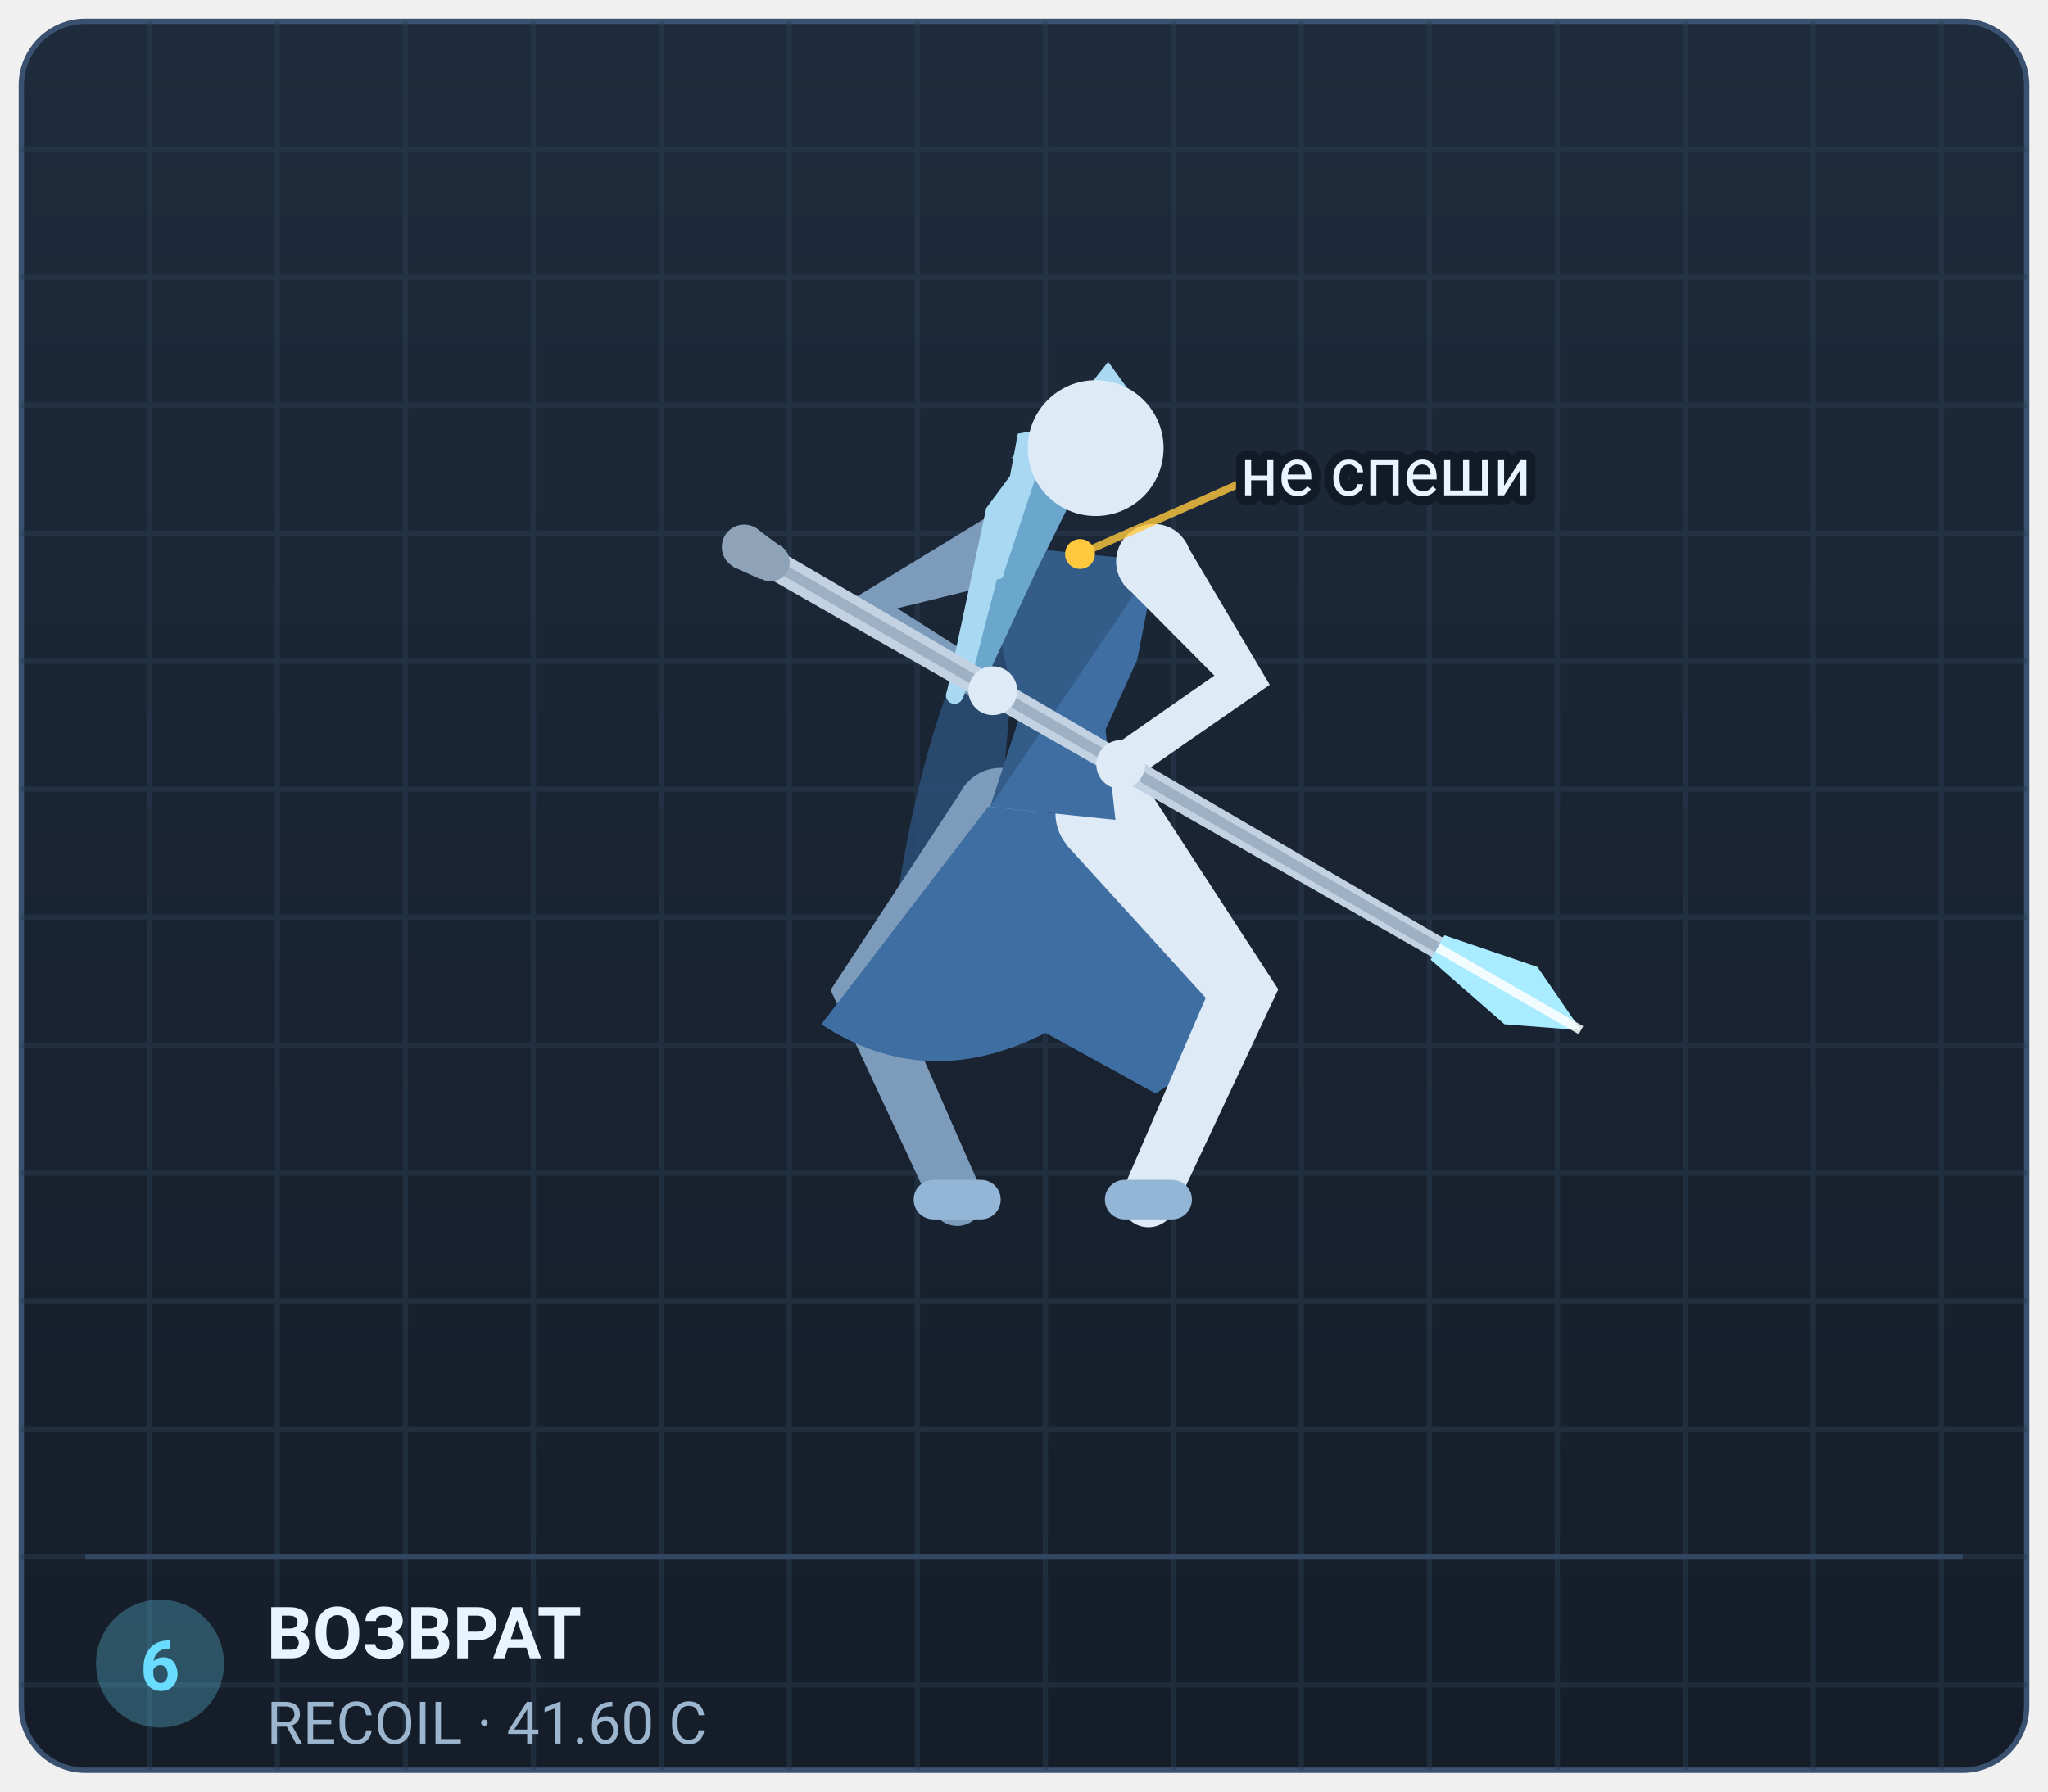
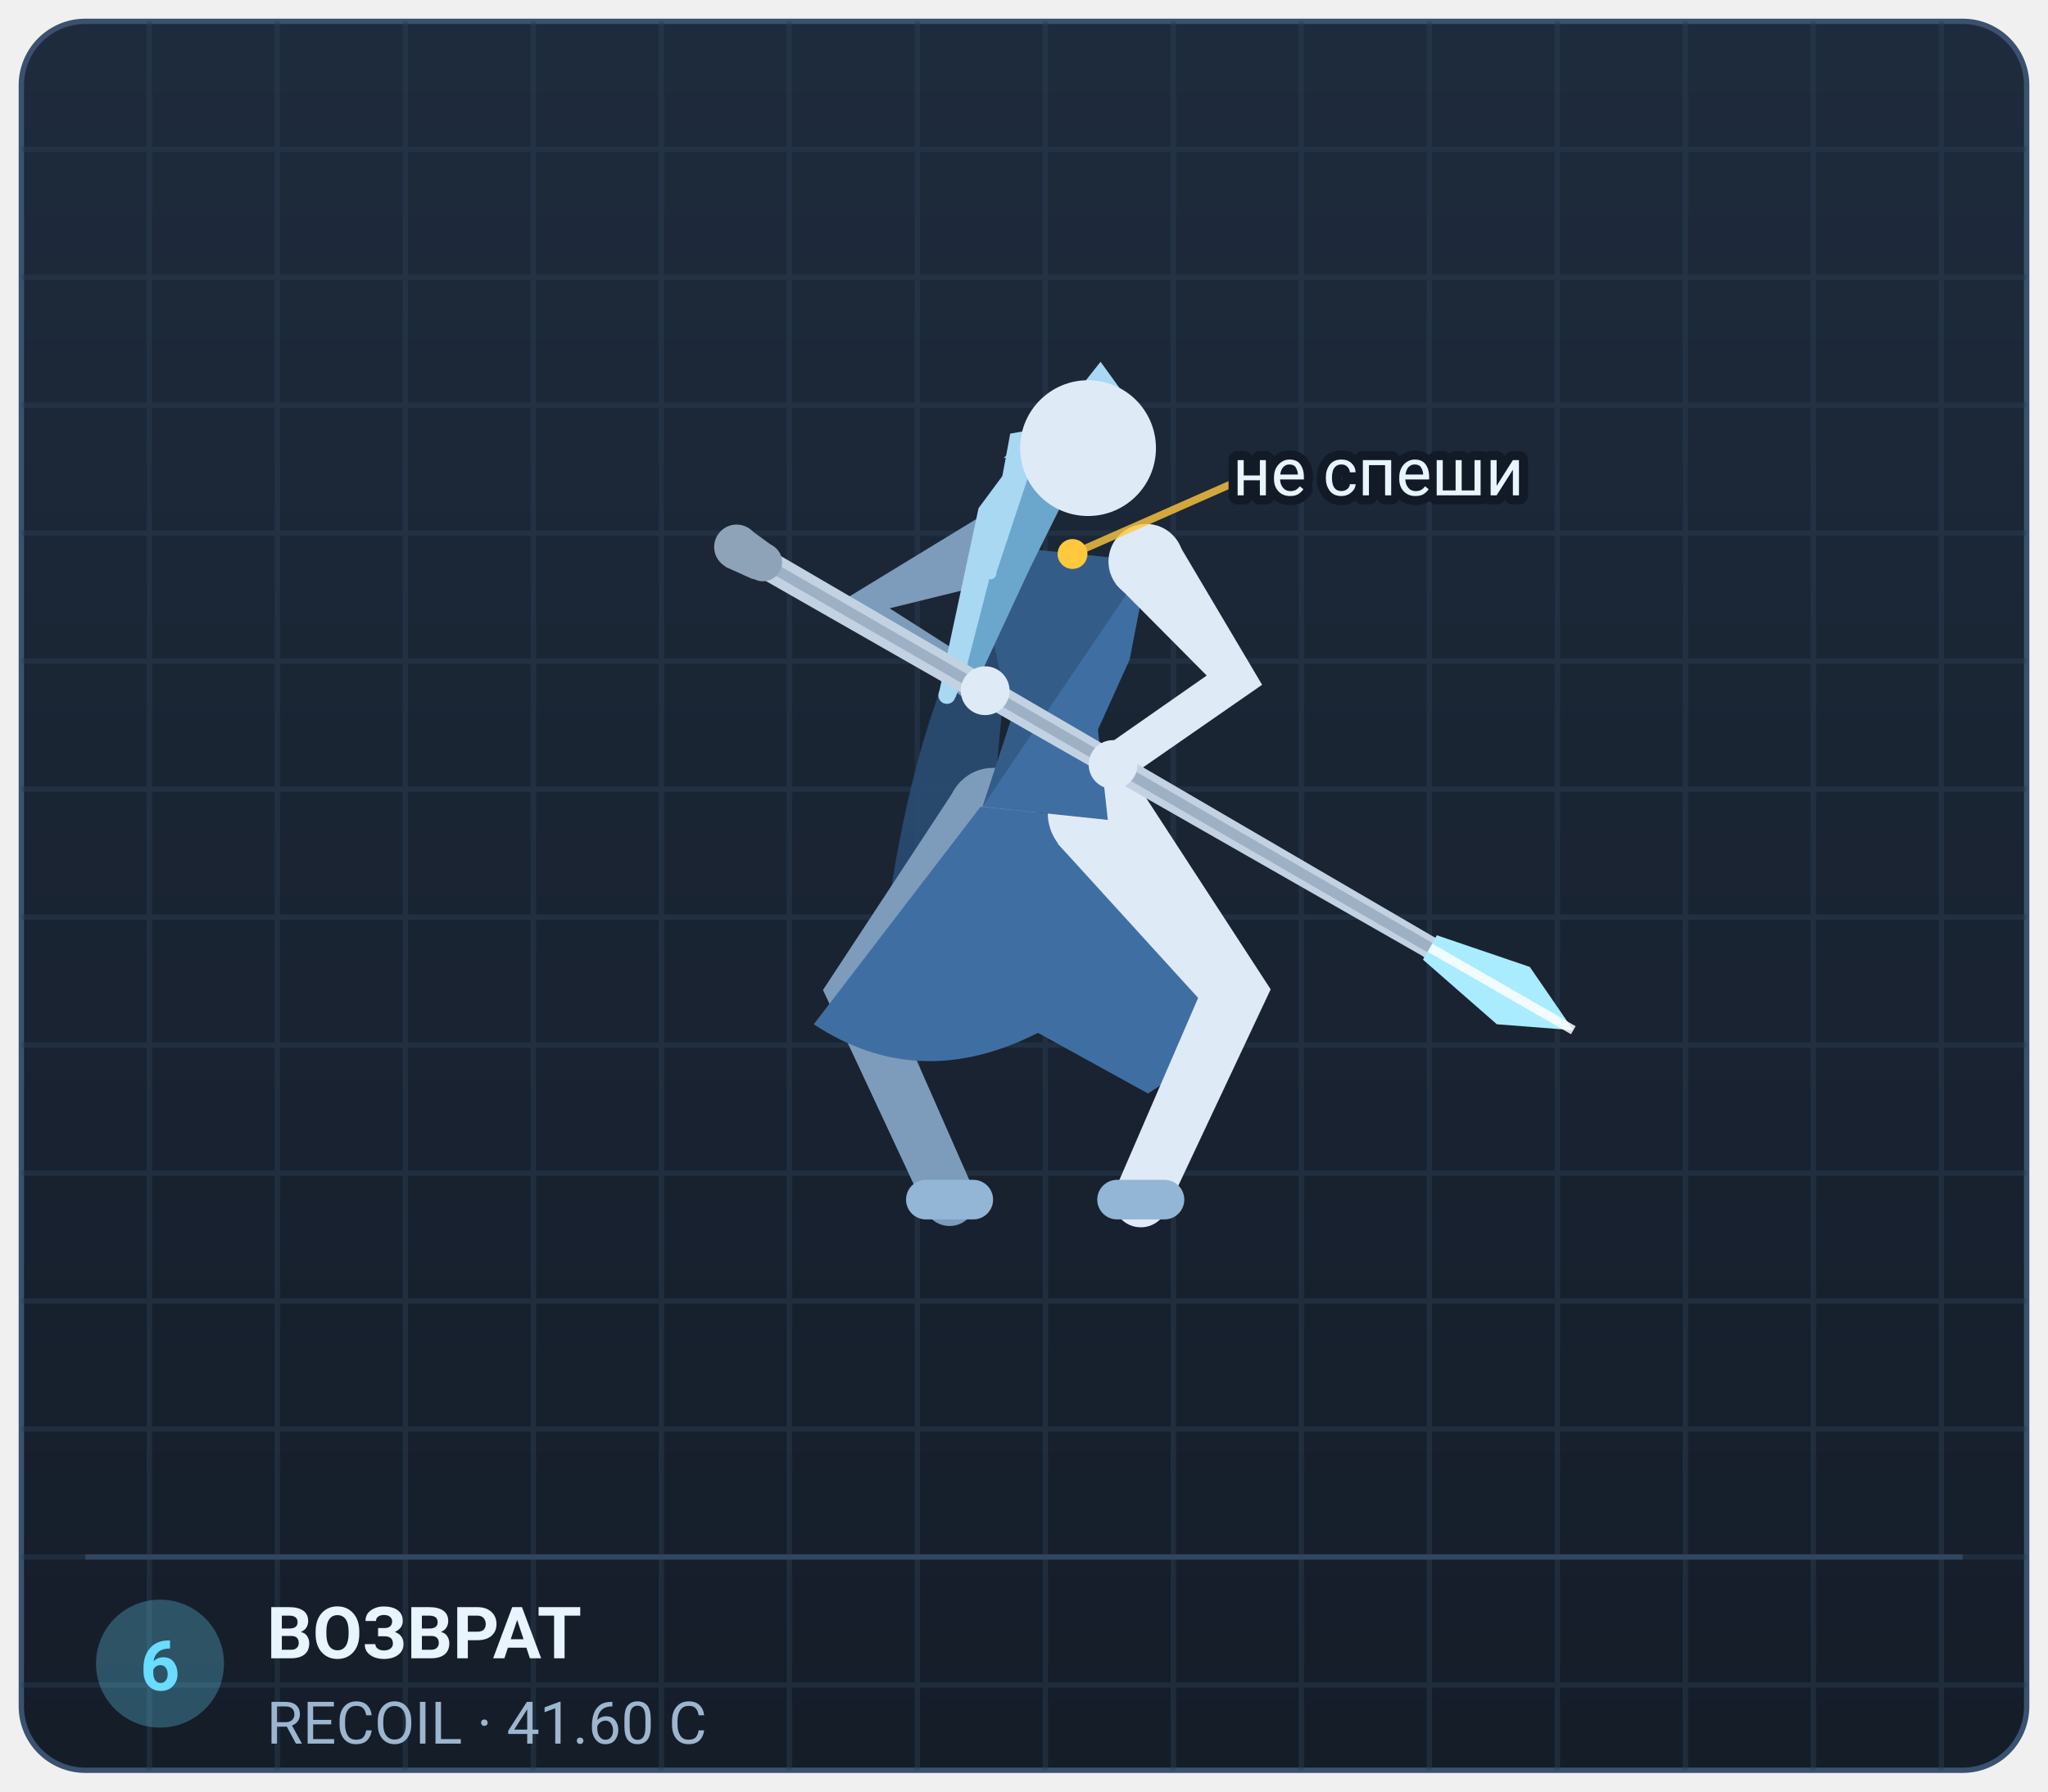
<svg xmlns="http://www.w3.org/2000/svg" viewBox="0 0 384 336" width="100%" preserveAspectRatio="xMidYMid meet" role="img">
  <defs>
-     <linearGradient id="g97639" x1="0" y1="0" x2="0" y2="1">
+     <linearGradient id="g50345" x1="0" y1="0" x2="0" y2="1">
      <stop offset="0" stop-color="#1e2b3c" />
      <stop offset="1" stop-color="#151d29" />
    </linearGradient>
-     <clipPath id="cg97639">
+     <clipPath id="cg50345">
      <rect x="4" y="4" width="376" height="328" rx="12" />
    </clipPath>
  </defs>
-   <rect x="4" y="4" width="376" height="328" rx="12" fill="url(#g97639)" stroke="#3a5170" />
-   <g clip-path="url(#cg97639)" stroke="#2b3d52" stroke-width="1" opacity="0.45">
+   <rect x="4" y="4" width="376" height="328" rx="12" fill="url(#g50345)" stroke="#3a5170" />
+   <g clip-path="url(#cg50345)" stroke="#2b3d52" stroke-width="1" opacity="0.45">
    <line x1="28" y1="4" x2="28" y2="332" />
    <line x1="52" y1="4" x2="52" y2="332" />
    <line x1="76" y1="4" x2="76" y2="332" />
    <line x1="100" y1="4" x2="100" y2="332" />
    <line x1="124" y1="4" x2="124" y2="332" />
    <line x1="148" y1="4" x2="148" y2="332" />
    <line x1="172" y1="4" x2="172" y2="332" />
    <line x1="196" y1="4" x2="196" y2="332" />
    <line x1="220" y1="4" x2="220" y2="332" />
    <line x1="244" y1="4" x2="244" y2="332" />
    <line x1="268" y1="4" x2="268" y2="332" />
    <line x1="292" y1="4" x2="292" y2="332" />
    <line x1="316" y1="4" x2="316" y2="332" />
    <line x1="340" y1="4" x2="340" y2="332" />
    <line x1="364" y1="4" x2="364" y2="332" />
    <line x1="4" y1="28" x2="380" y2="28" />
    <line x1="4" y1="52" x2="380" y2="52" />
    <line x1="4" y1="76" x2="380" y2="76" />
    <line x1="4" y1="100" x2="380" y2="100" />
    <line x1="4" y1="124" x2="380" y2="124" />
    <line x1="4" y1="148" x2="380" y2="148" />
    <line x1="4" y1="172" x2="380" y2="172" />
    <line x1="4" y1="196" x2="380" y2="196" />
    <line x1="4" y1="220" x2="380" y2="220" />
    <line x1="4" y1="244" x2="380" y2="244" />
    <line x1="4" y1="268" x2="380" y2="268" />
    <line x1="4" y1="292" x2="380" y2="292" />
    <line x1="4" y1="316" x2="380" y2="316" />
  </g>
-   <g transform="translate(197.40,224.98) scale(1.2363)">
+   <g transform="translate(195.97,224.98) scale(1.2363)">
    <path d="M -4.3 -98.9 Q -21.2 -77.7 -25.5 -29.5 L -7.9 -59.4 Z" fill="#2a4d75" opacity="0.85" />
    <polygon points="-18.1,1.6 -33.7,-31.8 -13.4,-62.7 -2.5,-54.4 -23.7,-30.7 -10.9,-1.6" fill="#7d9cbb" opacity="1.00" />
    <circle cx="-14.5" cy="-0.0" r="4.0" fill="#7d9cbb" />
    <circle cx="-7.9" cy="-58.6" r="6.9" fill="#7d9cbb" />
    <polygon points="-4.9,-94.3 -23.6,-89.7 -7.6,-79.5 -10.7,-74.9 -31.5,-90.4 -9.2,-104.0" fill="#7d9cbb" opacity="1.00" />
    <circle cx="-7.0" cy="-99.1" r="5.3" fill="#7d9cbb" />
    <circle cx="-9.1" cy="-77.2" r="2.8" fill="#7d9cbb" />
    <path d="M -9.8 -59.6 L -35.1 -26.6 Q -19.2 -16.1 -1.1 -25.3 Q -1.1 -25.3 15.6 -16.1 Q 15.6 -16.1 31.5 -26.6 L 9.8 -57.6 Z" fill="#3f6fa2" />
    <polygon points="10.7,-1.7 23.2,-30.6 1.9,-54.0 13.9,-63.1 34.2,-31.9 18.4,1.7" fill="#dfeaf7" opacity="1.00" />
    <circle cx="14.5" cy="-0.0" r="4.2" fill="#dfeaf7" />
    <circle cx="7.9" cy="-58.6" r="7.5" fill="#dfeaf7" />
    <polygon points="15.7,-96.8 12.8,-81.9 8.0,-71.3 9.5,-57.6 -9.5,-59.6 -5.2,-72.7 -7.7,-84.1 -7.5,-99.2" fill="#3f6fa2" />
    <polygon points="-9.5,-59.6 -5.2,-72.7 -7.7,-84.1 -7.5,-99.2 15.7,-96.8" fill="#2a4d75" opacity="0.55" />
    <polygon points="6.5,-111.4 -3.6,-101.8 -13.6,-76.2 -16.1,-76.9 -10.1,-104.9 -0.6,-117.7" fill="#a8d8f2" opacity="1.00" />
    <circle cx="2.9" cy="-114.6" r="4.8" fill="#a8d8f2" />
    <circle cx="-14.9" cy="-76.5" r="1.3" fill="#a8d8f2" />
    <polygon points="6.3,-113.1 -2.3,-95.8 -10.3,-78.6 -12.3,-79.3 -7.5,-97.9 -0.4,-116.1" fill="#6ba7cd" opacity="1.00" />
    <circle cx="2.9" cy="-114.6" r="3.7" fill="#6ba7cd" />
    <circle cx="-11.3" cy="-78.9" r="1.0" fill="#6ba7cd" />
    <polygon points="2.7,-111.4 -1.2,-113.8 -7.5,-94.8 -9.2,-95.2 -5.3,-116.2 3.2,-117.7" fill="#a8d8f2" opacity="1.00" />
    <circle cx="2.9" cy="-114.6" r="3.2" fill="#a8d8f2" />
    <circle cx="-8.3" cy="-95.0" r="0.9" fill="#a8d8f2" />
    <polygon points="8.4,-127.1 16.7,-115.6 -6.3,-112.5 5.0,-122.8" fill="#a8d8f2" />
    <circle cx="6.5" cy="-114.0" r="10.3" fill="#dfeaf7" />
    <polygon points="19.8,-100.2 32.9,-78.1 12.0,-63.6 8.6,-68.4 24.5,-79.5 10.7,-93.4" fill="#dfeaf7" opacity="1.00" />
    <circle cx="15.3" cy="-96.8" r="5.7" fill="#dfeaf7" />
    <circle cx="10.3" cy="-66.0" r="2.9" fill="#dfeaf7" />
    <polygon points="-45.7,-100.9 59.2,-39.7 57.5,-36.8 -47.9,-97.0" fill="#c3d2e2" opacity="1.00" />
    <circle cx="-46.8" cy="-99.0" r="2.2" fill="#c3d2e2" />
    <circle cx="58.4" cy="-38.2" r="1.7" fill="#c3d2e2" />
    <line x1="-46.8" y1="-99.0" x2="58.4" y2="-38.2" stroke="#8fa3b8" stroke-width="1.6" opacity="0.7" />
    <polygon points="-45.1,-101.9 -41.4,-99.2 -44.3,-94.1 -48.5,-96.0" fill="#8fa3b8" opacity="1.00" />
    <circle cx="-46.8" cy="-99.0" r="3.4" fill="#8fa3b8" />
    <circle cx="-42.8" cy="-96.7" r="2.9" fill="#8fa3b8" />
    <polygon points="80.1,-25.7 73.5,-35.3 59.4,-40.1 57.3,-36.4 68.5,-26.6" fill="#a9ecff" />
    <line x1="58.4" y1="-38.2" x2="80.1" y2="-25.7" stroke="#ffffff" stroke-width="1.4" opacity="0.85" />
    <circle cx="-9.1" cy="-77.2" r="3.7" fill="#dfeaf7" />
    <circle cx="10.3" cy="-66.0" r="3.7" fill="#dfeaf7" />
    <rect x="-21.1" y="-3.0" width="13.2" height="6" rx="3" fill="#93b6d6" />
    <rect x="7.9" y="-3.0" width="13.2" height="6" rx="3" fill="#93b6d6" />
  </g>
-   <line x1="202.5" y1="103.9" x2="236.5" y2="88.9" stroke="#ffc83d" stroke-width="1.4" opacity="0.8" />
-   <circle cx="202.5" cy="103.9" r="2.8" fill="#ffc83d" />
-   <text x="232.5" y="92.9" fill="#e8f4ff" font-size="12.5" text-anchor="start" font-family="Segoe UI, Roboto, sans-serif" paint-order="stroke" stroke="#111a26" stroke-width="3.4" stroke-linejoin="round">не спеши</text>
+   <line x1="201.1" y1="103.9" x2="235.1" y2="88.9" stroke="#ffc83d" stroke-width="1.4" opacity="0.8" />
+   <circle cx="201.1" cy="103.9" r="2.8" fill="#ffc83d" />
+   <text x="231.1" y="92.9" fill="#e8f4ff" font-size="12.5" text-anchor="start" font-family="Segoe UI, Roboto, sans-serif" paint-order="stroke" stroke="#111a26" stroke-width="3.4" stroke-linejoin="round">не спеши</text>
  <line x1="16" y1="292" x2="368" y2="292" stroke="#3a5170" opacity="0.7" />
  <circle cx="30" cy="312" r="12" fill="#69dcff" opacity="0.28" />
  <text x="30" y="317" fill="#69dcff" font-size="13" font-weight="700" text-anchor="middle" font-family="Segoe UI, Roboto, sans-serif">6</text>
  <text x="50" y="311" fill="#e8f4ff" font-size="13.5" font-weight="700" font-family="Segoe UI, Roboto, sans-serif">ВОЗВРАТ</text>
  <text x="50" y="327" fill="#9db6cf" font-size="11" font-family="Segoe UI, Roboto, sans-serif">RECOIL · 41.60 С</text>
</svg>
